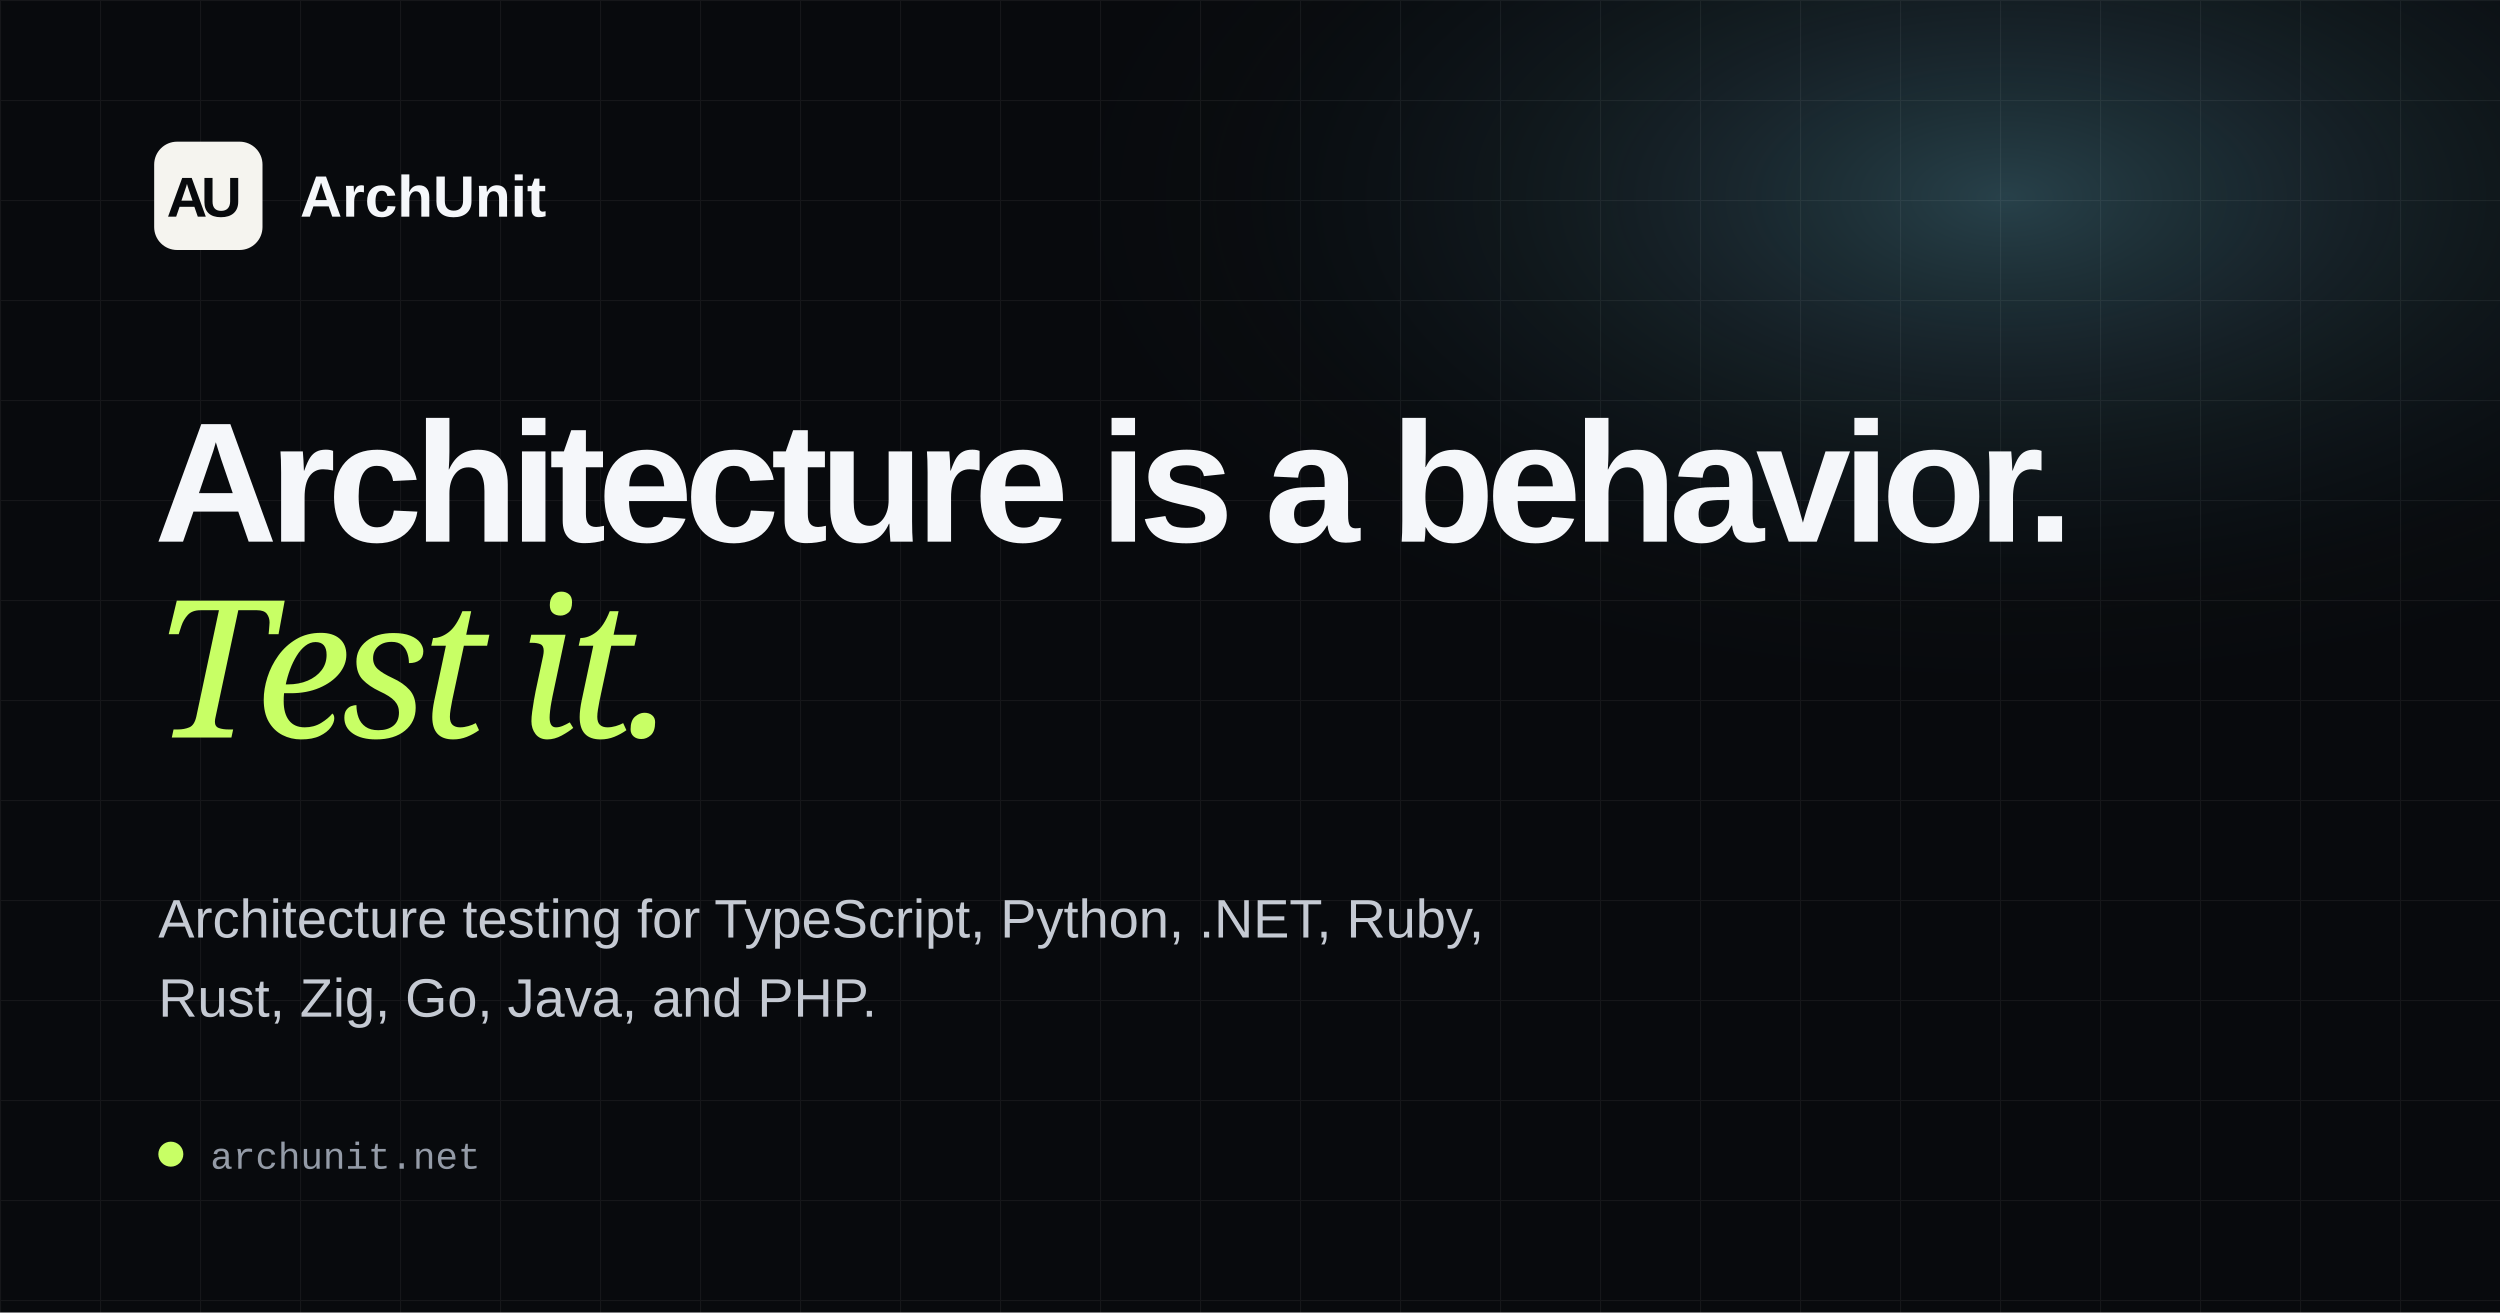
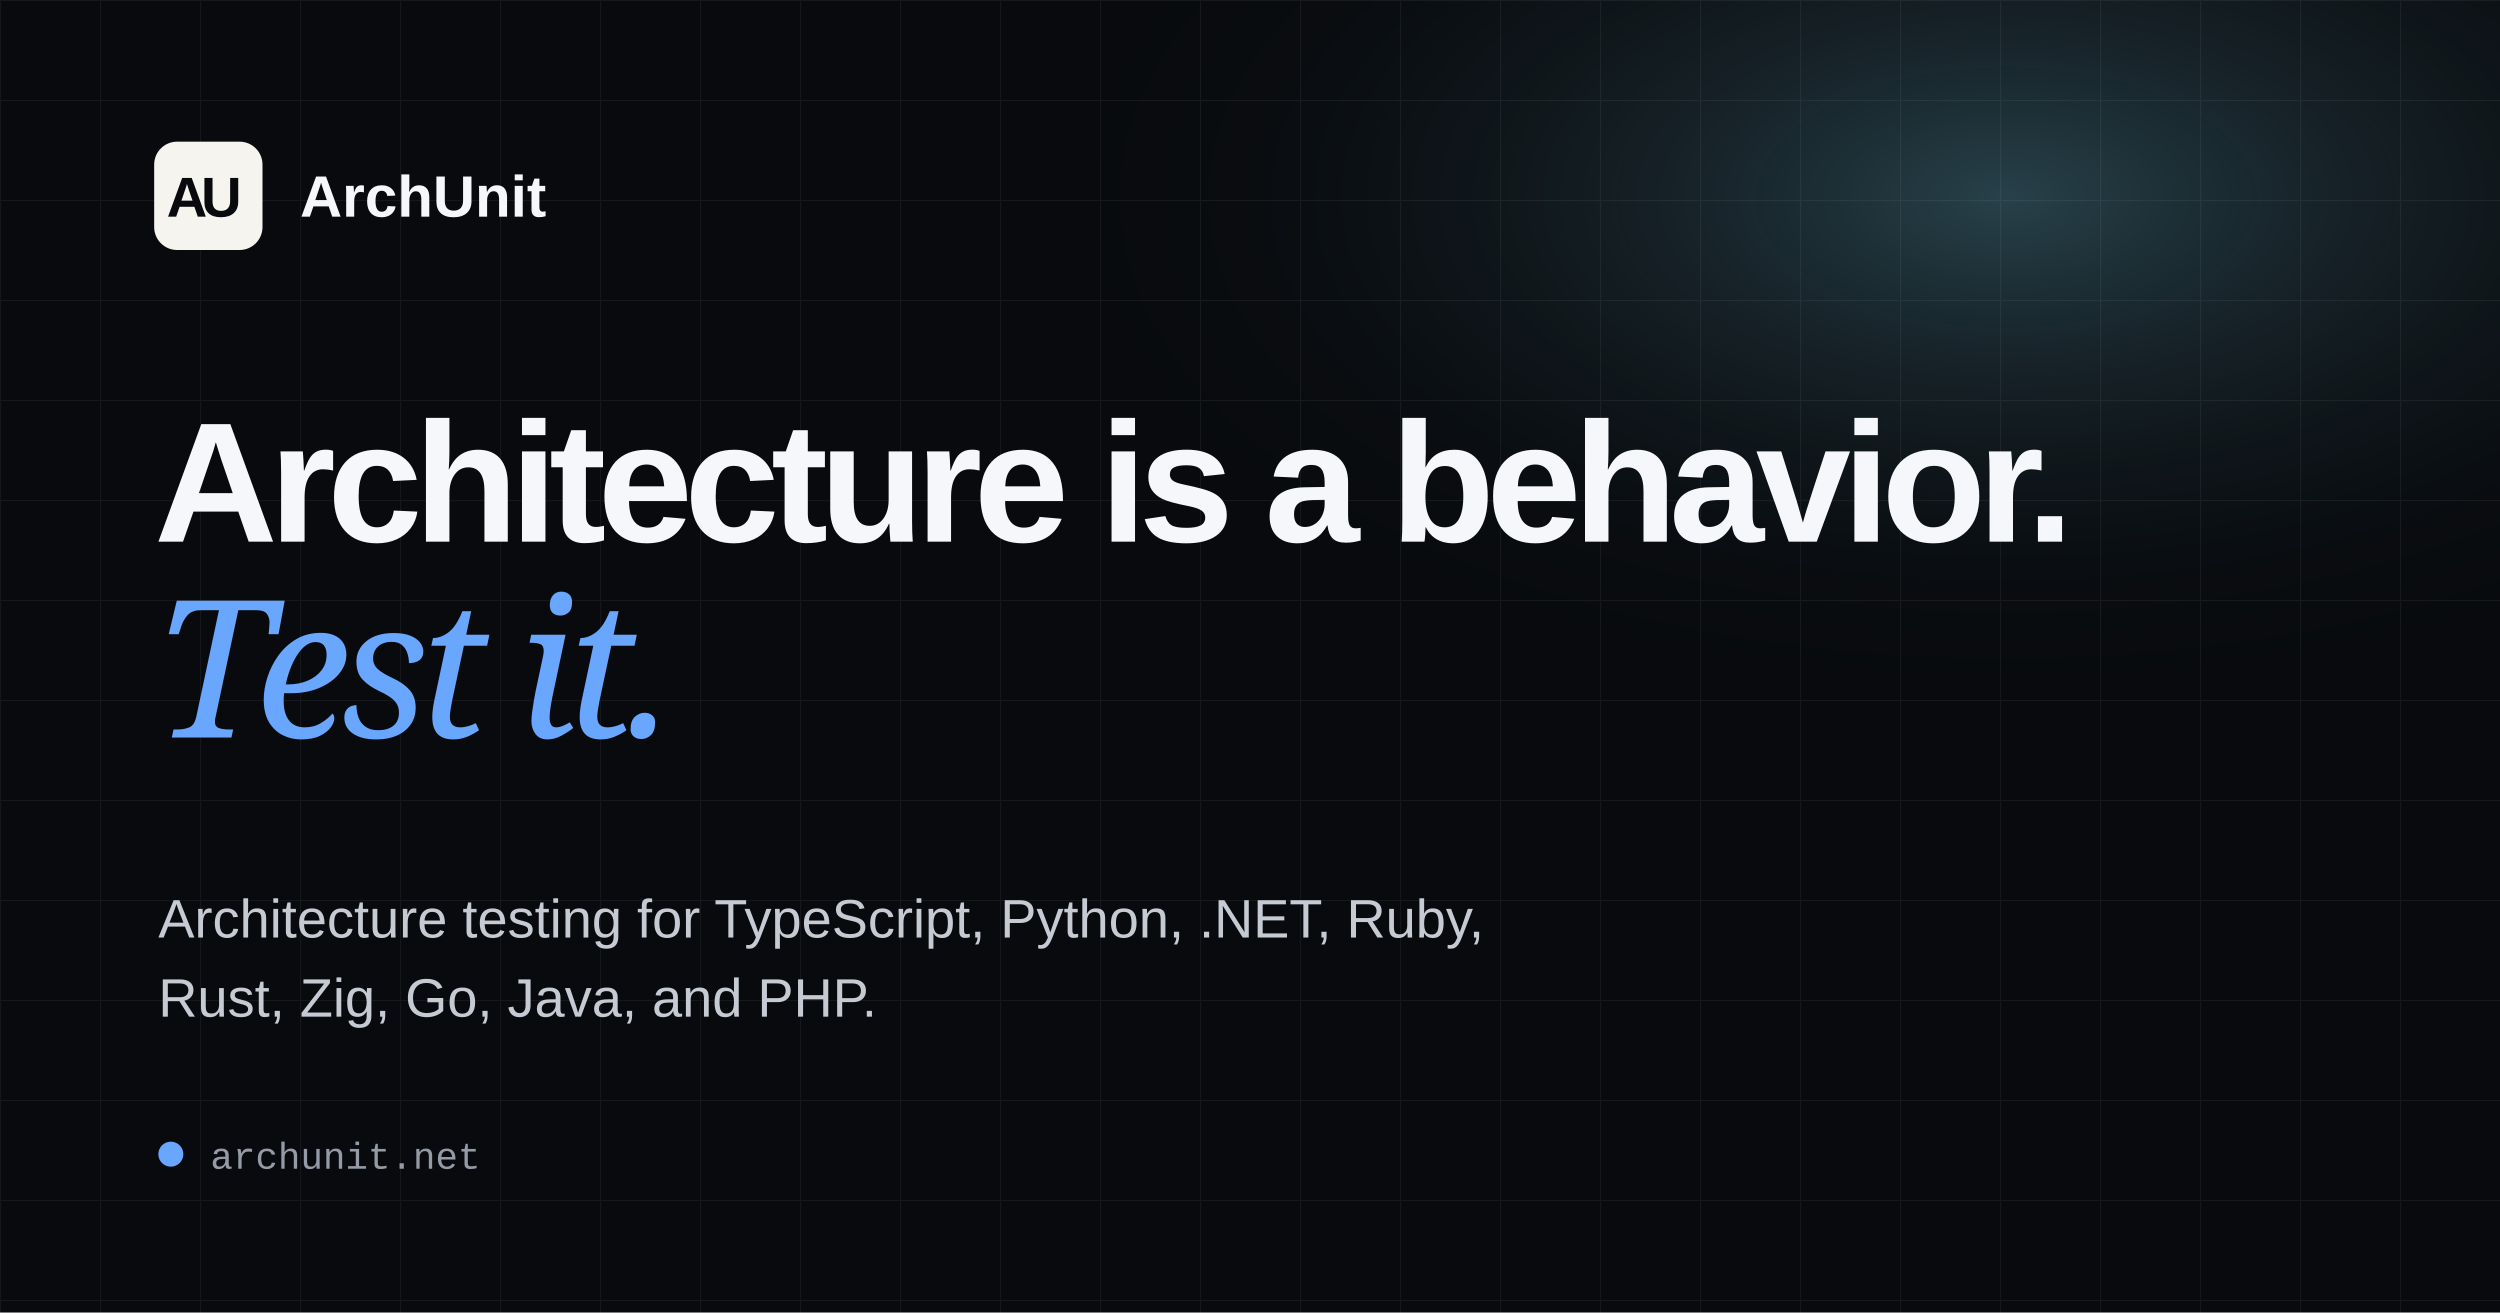
<svg xmlns="http://www.w3.org/2000/svg" width="1200" height="630" viewBox="0 0 1200 630">
  <defs>
    <radialGradient id="glow" cx="80%" cy="15%" r="65%">
      <stop offset="0" stop-color="#86e3ff" stop-opacity=".25" />
      <stop offset=".6" stop-color="#080a0d" stop-opacity="0" />
    </radialGradient>
    <pattern id="grid" width="48" height="48" patternUnits="userSpaceOnUse">
      <path d="M48 0H0v48" fill="none" stroke="#fff" stroke-opacity=".055" />
    </pattern>
  </defs>
  <rect width="1200" height="630" fill="#080a0d" />
  <rect width="1200" height="630" fill="url(#glow)" />
  <rect width="1200" height="630" fill="url(#grid)" />
  <g transform="translate(74 68)">
    <rect width="52" height="52" rx="11" fill="#f5f4ef" />
    <text x="6" y="36" fill="#080a0d" font-family="Arial, Helvetica, sans-serif" font-size="27" font-weight="800" letter-spacing="-3">AU</text>
    <text x="70" y="36" fill="#f5f7fa" font-family="Arial, Helvetica, sans-serif" font-size="28" font-weight="700">ArchUnit</text>
  </g>
  <text x="74" y="260" fill="#f5f7fa" font-family="Arial, Helvetica, sans-serif" font-size="82" font-weight="600" letter-spacing="-4">Architecture is a behavior.</text>
-   <text x="74" y="354" fill="#c8ff65" font-family="Georgia, serif" font-size="92" font-style="italic" letter-spacing="-5">Test it.</text>
+   <text x="74" y="354" fill="#69a7ff" font-family="Georgia, serif" font-size="92" font-style="italic" letter-spacing="-5">Test it.</text>
  <text x="76" y="450" fill="#c5cad3" font-family="Arial, Helvetica, sans-serif" font-size="26">Architecture testing for TypeScript, Python, .NET, Ruby,</text>
  <text x="76" y="488" fill="#c5cad3" font-family="Arial, Helvetica, sans-serif" font-size="26">Rust, Zig, Go, Java, and PHP.</text>
  <g transform="translate(76 548)">
-     <circle cx="6" cy="6" r="6" fill="#c8ff65" />
+     <circle cx="6" cy="6" r="6" fill="#69a7ff" />
    <text x="25" y="13" fill="#949ba7" font-family="Courier New, monospace" font-size="18">archunit.net</text>
  </g>
</svg>
